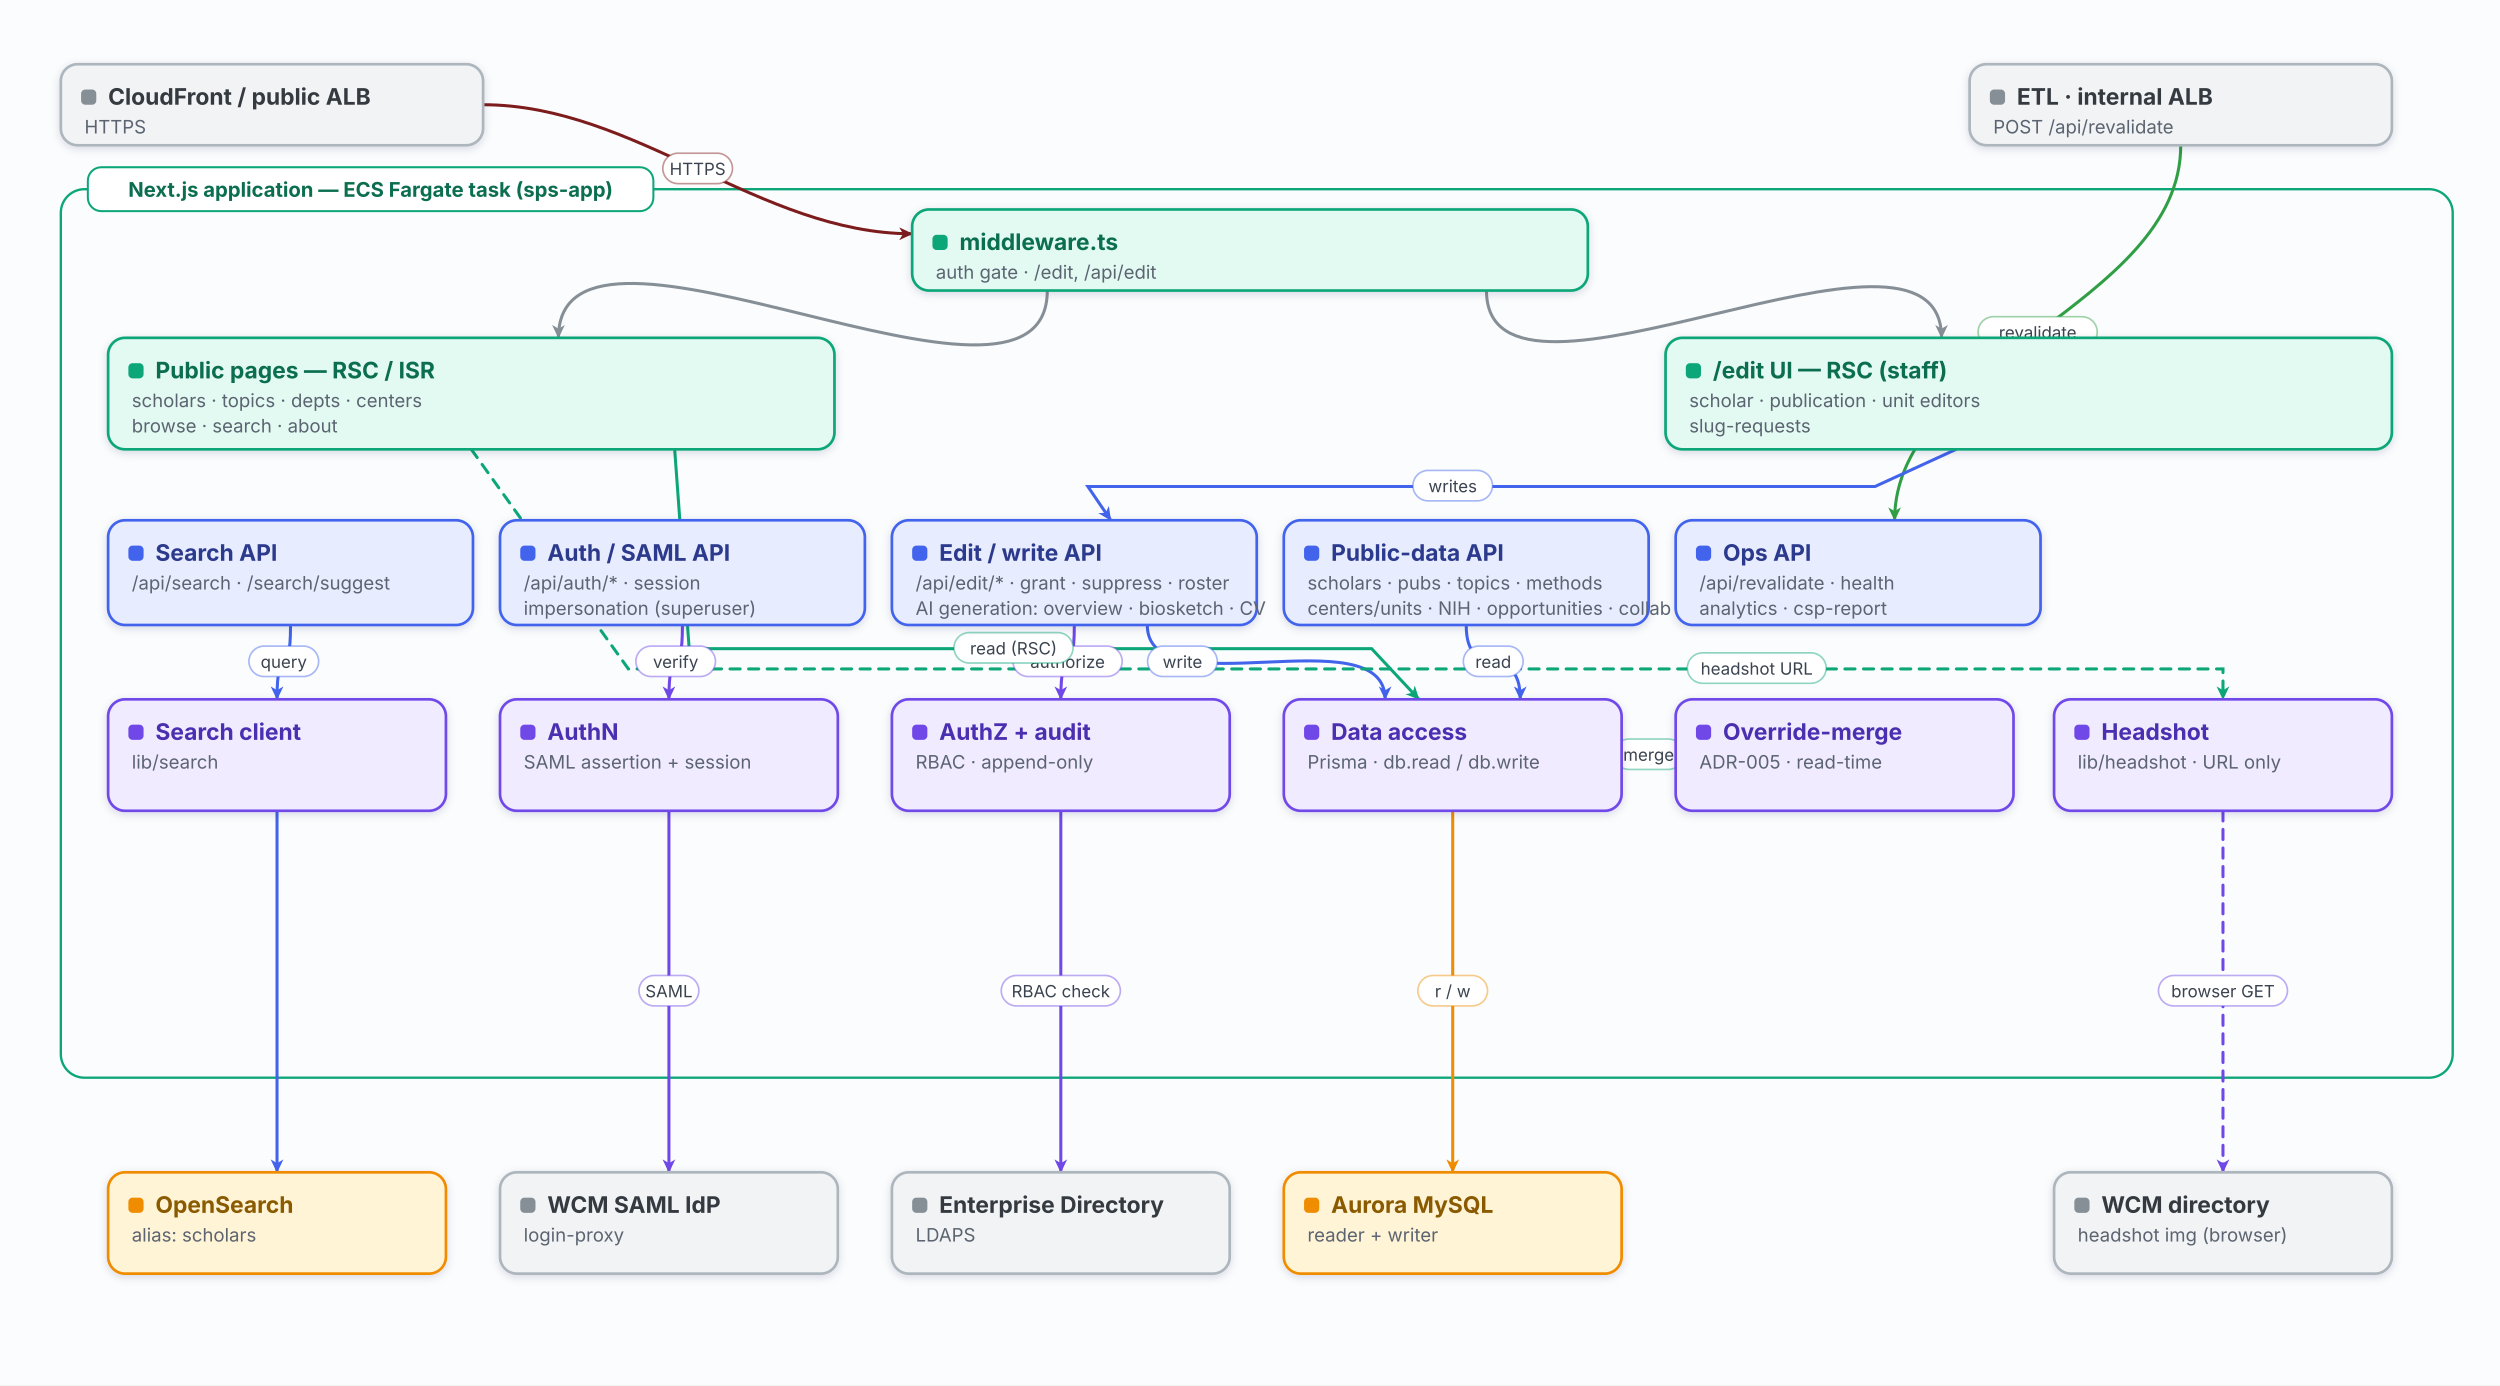
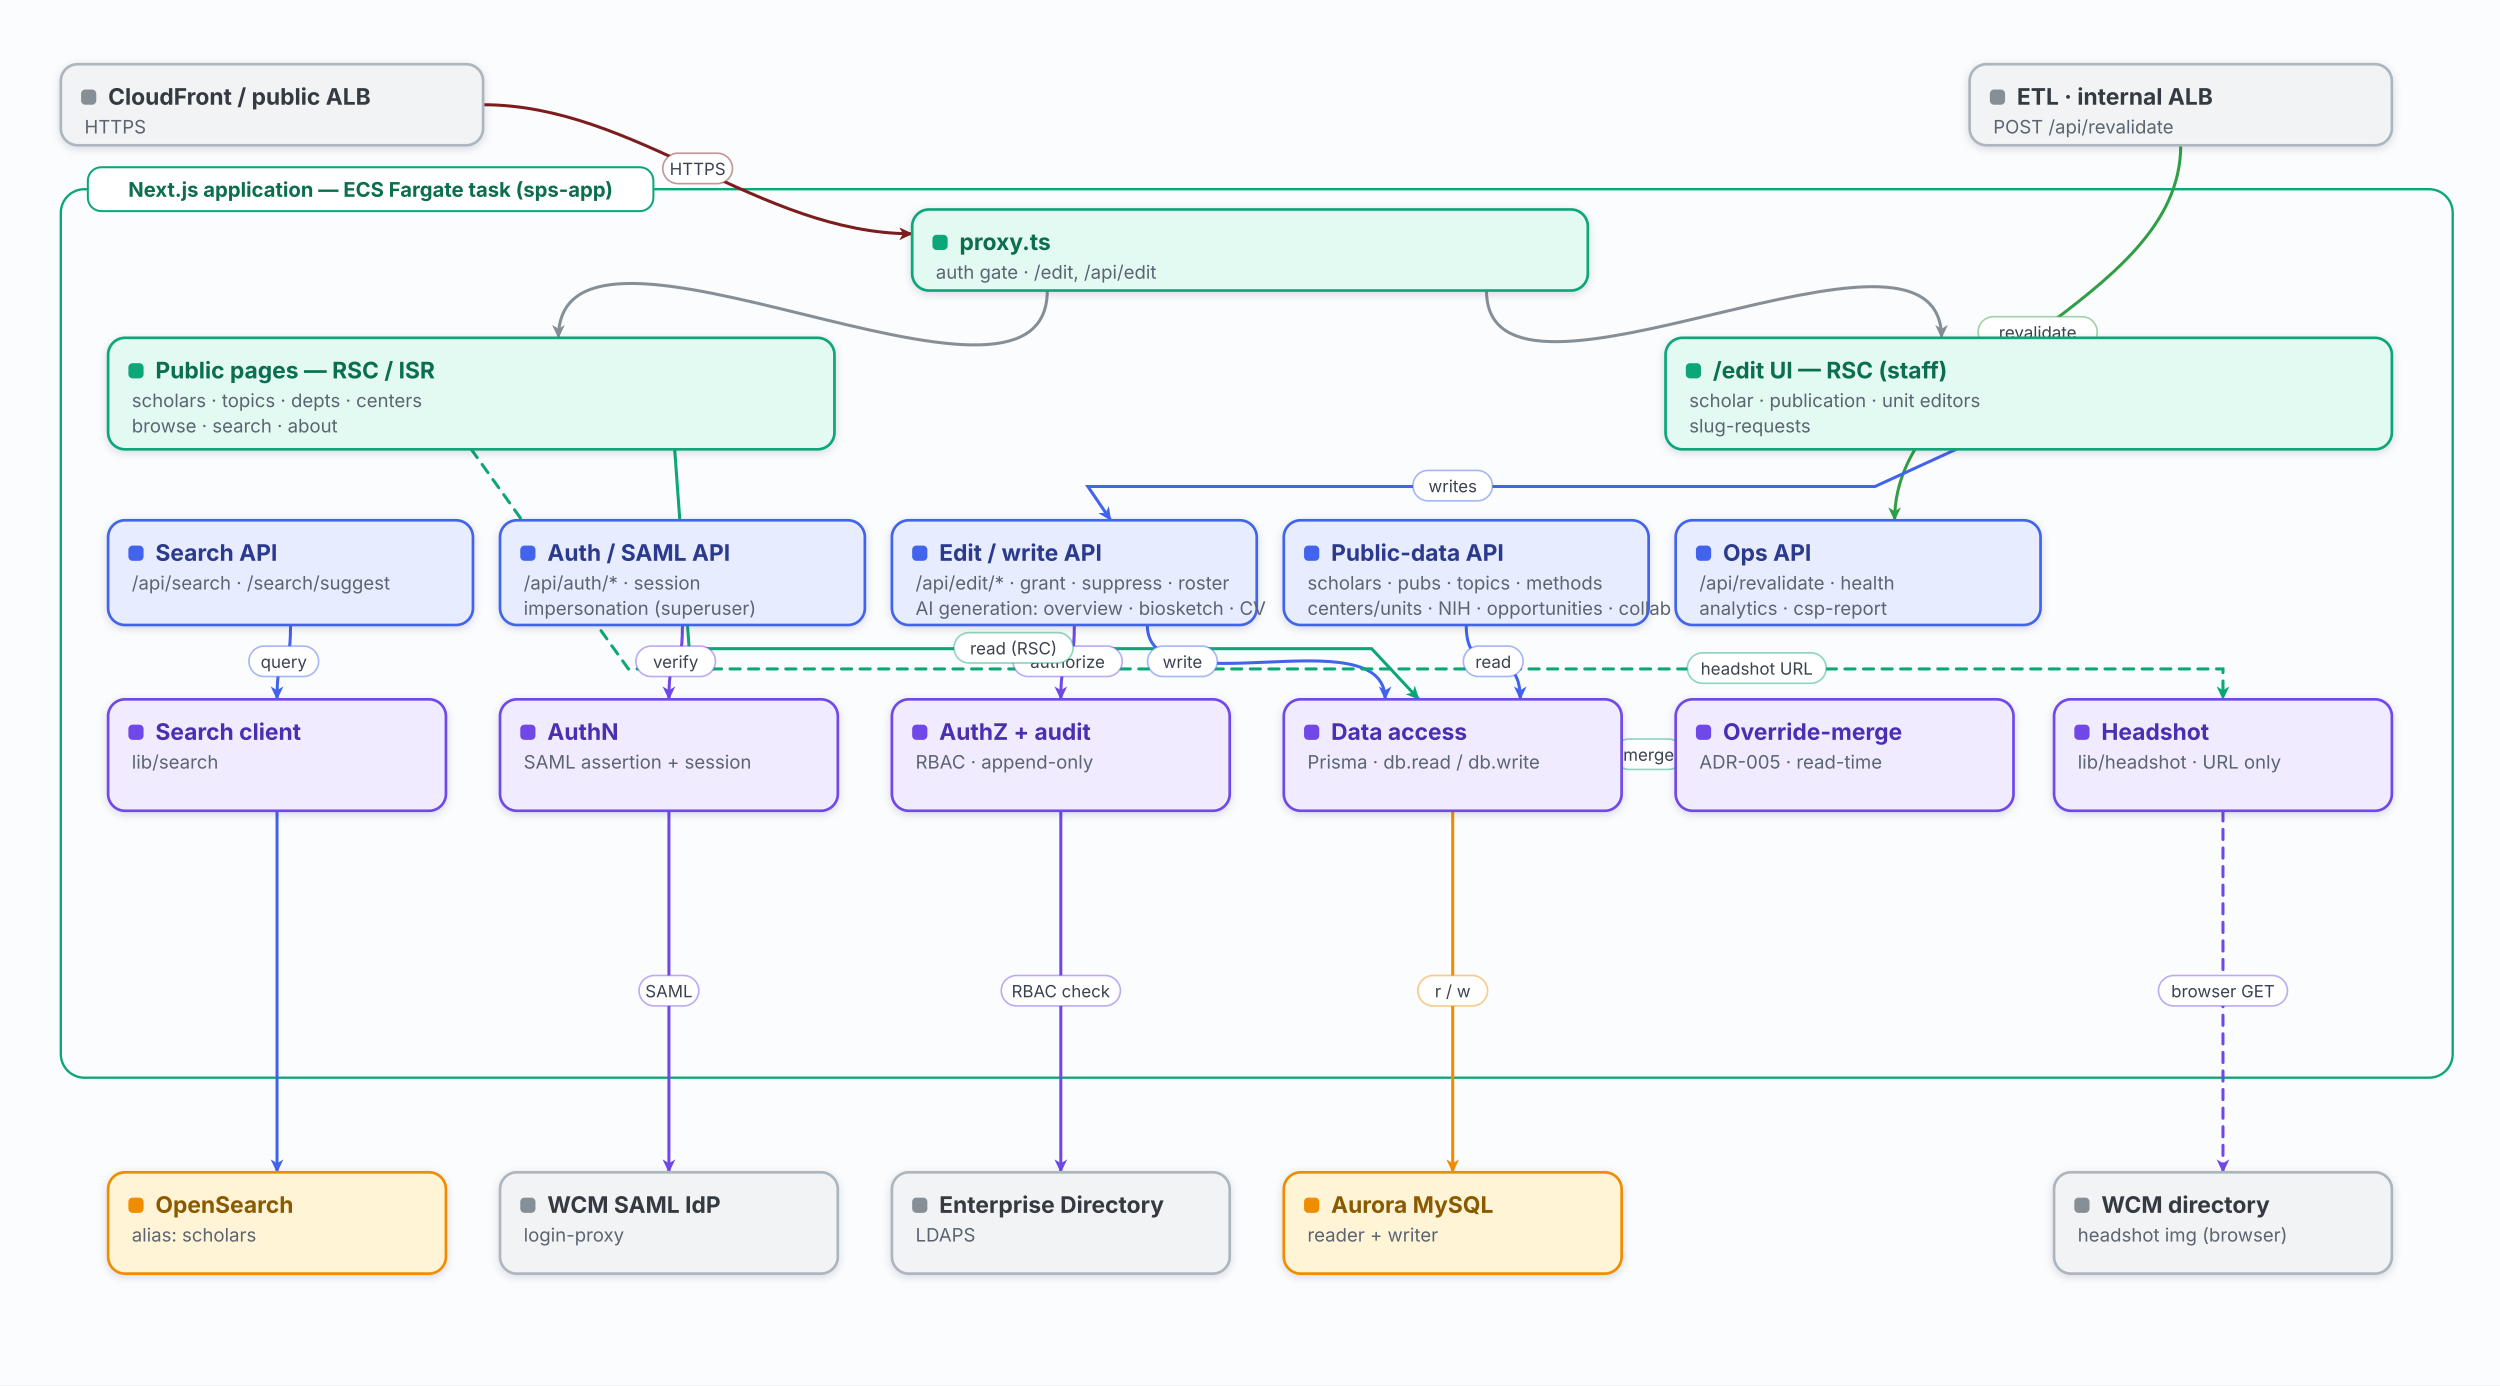
<svg xmlns="http://www.w3.org/2000/svg" viewBox="0 0 1480 820" width="1480" height="820" role="img" aria-labelledby="t-app-internals d-app-internals" font-family="Inter,-apple-system,Segoe UI,Helvetica,Arial,sans-serif">
  <rect width="100%" height="100%" fill="#fbfcfe" />
  <defs>
    <filter id="sh" x="-25%" y="-25%" width="150%" height="150%">
      <feDropShadow dx="0" dy="1.4" stdDeviation="2.4" flood-color="#0b1f3a" flood-opacity="0.14" />
    </filter>
    <marker id="mGray" viewBox="0 0 10 10" refX="9" refY="5" markerWidth="9" markerHeight="9" markerUnits="userSpaceOnUse" orient="auto-start-reverse">
      <path d="M0.5,0.8 L9.4,5 L0.5,9.2 L3,5 Z" fill="#868e96" />
    </marker>
    <marker id="mMaroon" viewBox="0 0 10 10" refX="9" refY="5" markerWidth="9" markerHeight="9" markerUnits="userSpaceOnUse" orient="auto-start-reverse">
      <path d="M0.5,0.8 L9.4,5 L0.5,9.2 L3,5 Z" fill="#7d1c1c" />
    </marker>
    <marker id="mRed" viewBox="0 0 10 10" refX="9" refY="5" markerWidth="9" markerHeight="9" markerUnits="userSpaceOnUse" orient="auto-start-reverse">
      <path d="M0.5,0.8 L9.4,5 L0.5,9.2 L3,5 Z" fill="#e03131" />
    </marker>
    <marker id="mGreen" viewBox="0 0 10 10" refX="9" refY="5" markerWidth="9" markerHeight="9" markerUnits="userSpaceOnUse" orient="auto-start-reverse">
      <path d="M0.5,0.8 L9.4,5 L0.5,9.2 L3,5 Z" fill="#2f9e44" />
    </marker>
    <marker id="mIndigo" viewBox="0 0 10 10" refX="9" refY="5" markerWidth="9" markerHeight="9" markerUnits="userSpaceOnUse" orient="auto-start-reverse">
      <path d="M0.5,0.8 L9.4,5 L0.5,9.2 L3,5 Z" fill="#4263eb" />
    </marker>
    <marker id="mViolet" viewBox="0 0 10 10" refX="9" refY="5" markerWidth="9" markerHeight="9" markerUnits="userSpaceOnUse" orient="auto-start-reverse">
      <path d="M0.5,0.8 L9.4,5 L0.5,9.2 L3,5 Z" fill="#7048e8" />
    </marker>
    <marker id="mAmber" viewBox="0 0 10 10" refX="9" refY="5" markerWidth="9" markerHeight="9" markerUnits="userSpaceOnUse" orient="auto-start-reverse">
      <path d="M0.5,0.8 L9.4,5 L0.5,9.2 L3,5 Z" fill="#f08c00" />
    </marker>
    <marker id="mTeal" viewBox="0 0 10 10" refX="9" refY="5" markerWidth="9" markerHeight="9" markerUnits="userSpaceOnUse" orient="auto-start-reverse">
      <path d="M0.5,0.8 L9.4,5 L0.5,9.2 L3,5 Z" fill="#0ca678" />
    </marker>
  </defs>
  <rect x="36" y="112" width="1416" height="526" rx="14" fill="#e3faf3" fill-opacity="0.03" stroke="#0ca678" stroke-width="1.4" />
  <path d="M286,62 C376.182,62 449.818,138.4 540,138.4" fill="none" stroke="#7d1c1c" stroke-width="1.8" stroke-linecap="round" marker-end="url(#mMaroon)" />
  <path d="M1291,86 C1291,180.945 1121.6,213.055 1121.6,308" fill="none" stroke="#2f9e44" stroke-width="1.8" stroke-linecap="round" marker-end="url(#mGreen)" />
  <path d="M620,172 C620,270.855 330.6,101.145 330.6,200" fill="none" stroke="#868e96" stroke-width="1.8" stroke-linecap="round" marker-end="url(#mGray)" />
  <path d="M880,172 C880,264.089 1149.4,107.911 1149.4,200" fill="none" stroke="#868e96" stroke-width="1.8" stroke-linecap="round" marker-end="url(#mGray)" />
  <path d="M172,370 C172,406 164,378 164,414" fill="none" stroke="#4263eb" stroke-width="1.8" stroke-linecap="round" marker-end="url(#mIndigo)" />
  <path d="M404,370 C404,406 396,378 396,414" fill="none" stroke="#7048e8" stroke-width="1.8" stroke-linecap="round" marker-end="url(#mViolet)" />
  <path d="M636,370 C636,406 628,378 628,414" fill="none" stroke="#7048e8" stroke-width="1.8" stroke-linecap="round" marker-end="url(#mViolet)" />
  <path d="M868,370 C868,406 900,378 900,414" fill="none" stroke="#4263eb" stroke-width="1.8" stroke-linecap="round" marker-end="url(#mIndigo)" />
  <path d="M164,480 C164,552.76 164,621.24 164,694" fill="none" stroke="#4263eb" stroke-width="1.8" stroke-linecap="round" marker-end="url(#mIndigo)" />
  <path d="M396,480 C396,552.76 396,621.24 396,694" fill="none" stroke="#7048e8" stroke-width="1.8" stroke-linecap="round" marker-end="url(#mViolet)" />
  <path d="M628,480 C628,552.76 628,621.24 628,694" fill="none" stroke="#7048e8" stroke-width="1.8" stroke-linecap="round" marker-end="url(#mViolet)" />
  <path d="M860,480 C860,552.76 860,621.24 860,694" fill="none" stroke="#f08c00" stroke-width="1.8" stroke-linecap="round" marker-end="url(#mAmber)" />
  <path d="M1316,480 C1316,552.76 1316,621.24 1316,694" fill="none" stroke="#7048e8" stroke-width="1.8" stroke-linecap="round" stroke-dasharray="6 5" marker-end="url(#mViolet)" />
  <path d="M1158,266 L1110,288 L644,288 L657.6,308" fill="none" stroke="#4263eb" stroke-width="1.8" stroke-linecap="round" marker-end="url(#mIndigo)" />
  <path d="M679.2,370 C679.2,420.155 820,363.845 820,414" fill="none" stroke="#4263eb" stroke-width="1.8" stroke-linecap="round" marker-end="url(#mIndigo)" />
  <path d="M399.4,266 L408,384 L812,384 L840,414" fill="none" stroke="#0ca678" stroke-width="1.8" stroke-linecap="round" marker-end="url(#mTeal)" />
  <path d="M279,266 L372,396 L1316,396 L1316,414" fill="none" stroke="#0ca678" stroke-width="1.8" stroke-linecap="round" stroke-dasharray="6 5" marker-end="url(#mTeal)" />
  <path d="M992,447 C956,447 996,447 960,447" fill="none" stroke="#0ca678" stroke-width="1.8" stroke-linecap="round" stroke-dasharray="6 5" marker-end="url(#mTeal)" />
  <rect x="392.375" y="90.7" width="41.25" height="18" rx="9" fill="#ffffff" stroke="#7d1c1c" stroke-opacity="0.45" />
  <text x="413" y="103.6" font-size="10" fill="#3a434f" text-anchor="middle">HTTPS</text>
  <rect x="1171.05" y="187.5" width="70.5" height="18" rx="9" fill="#ffffff" stroke="#2f9e44" stroke-opacity="0.45" />
  <text x="1206.3" y="200.4" font-size="10" fill="#3a434f" text-anchor="middle">revalidate</text>
  <rect x="147.375" y="382.5" width="41.25" height="18" rx="9" fill="#ffffff" stroke="#4263eb" stroke-opacity="0.45" />
  <text x="168" y="395.4" font-size="10" fill="#3a434f" text-anchor="middle">query</text>
  <rect x="376.45" y="382.5" width="47.1" height="18" rx="9" fill="#ffffff" stroke="#7048e8" stroke-opacity="0.45" />
  <text x="400" y="395.4" font-size="10" fill="#3a434f" text-anchor="middle">verify</text>
  <rect x="599.675" y="382.5" width="64.65" height="18" rx="9" fill="#ffffff" stroke="#7048e8" stroke-opacity="0.45" />
  <text x="632" y="395.4" font-size="10" fill="#3a434f" text-anchor="middle">authorize</text>
  <rect x="866.3" y="382.5" width="35.4" height="18" rx="9" fill="#ffffff" stroke="#4263eb" stroke-opacity="0.45" />
  <text x="884" y="395.4" font-size="10" fill="#3a434f" text-anchor="middle">read</text>
  <rect x="378.3" y="577.5" width="35.4" height="18" rx="9" fill="#ffffff" stroke="#7048e8" stroke-opacity="0.45" />
  <text x="396" y="590.4" font-size="10" fill="#3a434f" text-anchor="middle">SAML</text>
  <rect x="592.75" y="577.5" width="70.5" height="18" rx="9" fill="#ffffff" stroke="#7048e8" stroke-opacity="0.45" />
  <text x="628" y="590.4" font-size="10" fill="#3a434f" text-anchor="middle">RBAC check</text>
  <rect x="839.375" y="577.5" width="41.25" height="18" rx="9" fill="#ffffff" stroke="#f08c00" stroke-opacity="0.45" />
  <text x="860" y="590.4" font-size="10" fill="#3a434f" text-anchor="middle">r / w</text>
  <rect x="1277.825" y="577.5" width="76.35" height="18" rx="9" fill="#ffffff" stroke="#7048e8" stroke-opacity="0.45" />
  <text x="1316" y="590.4" font-size="10" fill="#3a434f" text-anchor="middle">browser GET</text>
  <rect x="836.45" y="278.5" width="47.1" height="18" rx="9" fill="#ffffff" stroke="#4263eb" stroke-opacity="0.45" />
  <text x="860" y="291.4" font-size="10" fill="#3a434f" text-anchor="middle">writes</text>
  <rect x="679.375" y="382.5" width="41.25" height="18" rx="9" fill="#ffffff" stroke="#4263eb" stroke-opacity="0.45" />
  <text x="700" y="395.4" font-size="10" fill="#3a434f" text-anchor="middle">write</text>
  <rect x="564.75" y="374.5" width="70.5" height="18" rx="9" fill="#ffffff" stroke="#0ca678" stroke-opacity="0.45" />
  <text x="600" y="387.4" font-size="10" fill="#3a434f" text-anchor="middle">read (RSC)</text>
  <rect x="998.9" y="386.5" width="82.2" height="18" rx="9" fill="#ffffff" stroke="#0ca678" stroke-opacity="0.45" />
  <text x="1040" y="399.4" font-size="10" fill="#3a434f" text-anchor="middle">headshot URL</text>
  <rect x="955.375" y="437.5" width="41.25" height="18" rx="9" fill="#ffffff" stroke="#0ca678" stroke-opacity="0.45" />
  <text x="976" y="450.4" font-size="10" fill="#3a434f" text-anchor="middle">merge</text>
  <g>
    <rect x="52" y="99" width="334.8" height="26" rx="8" fill="#ffffff" stroke="#0ca678" stroke-width="1.2" />
    <text x="219.4" y="116.5" font-size="12" font-weight="700" fill="#0b6e4f" text-anchor="middle">Next.js application — ECS Fargate task (sps-app)</text>
  </g>
  <g>
    <rect x="36" y="38" width="250" height="48" rx="10" fill="#f1f3f5" stroke="#adb5bd" stroke-width="1.6" filter="url(#sh)" />
    <rect x="48" y="53" width="9" height="9" rx="2.5" fill="#868e96" />
    <text x="64" y="62" font-size="13.5" font-weight="700" fill="#343a40">CloudFront / public ALB</text>
    <text x="50" y="79" font-size="11" fill="#5b6470">HTTPS</text>
  </g>
  <g>
    <rect x="1166" y="38" width="250" height="48" rx="10" fill="#f1f3f5" stroke="#adb5bd" stroke-width="1.6" filter="url(#sh)" />
    <rect x="1178" y="53" width="9" height="9" rx="2.5" fill="#868e96" />
    <text x="1194" y="62" font-size="13.5" font-weight="700" fill="#343a40">ETL · internal ALB</text>
    <text x="1180" y="79" font-size="11" fill="#5b6470">POST /api/revalidate</text>
  </g>
  <g>
    <rect x="540" y="124" width="400" height="48" rx="10" fill="#e3faf3" stroke="#0ca678" stroke-width="1.6" filter="url(#sh)" />
    <rect x="552" y="139" width="9" height="9" rx="2.5" fill="#0ca678" />
-     <text x="568" y="148" font-size="13.5" font-weight="700" fill="#0b6e4f">middleware.ts</text>
+     <text x="568" y="148" font-size="13.5" font-weight="700" fill="#0b6e4f">proxy.ts</text>
    <text x="554" y="165" font-size="11" fill="#5b6470">auth gate · /edit, /api/edit</text>
  </g>
  <g>
    <rect x="64" y="200" width="430" height="66" rx="10" fill="#e3faf3" stroke="#0ca678" stroke-width="1.6" filter="url(#sh)" />
    <rect x="76" y="215" width="9" height="9" rx="2.5" fill="#0ca678" />
    <text x="92" y="224" font-size="13.5" font-weight="700" fill="#0b6e4f">Public pages — RSC / ISR</text>
    <text x="78" y="241" font-size="11" fill="#5b6470">scholars · topics · depts · centers</text>
    <text x="78" y="256" font-size="11" fill="#5b6470">browse · search · about</text>
  </g>
  <g>
    <rect x="986" y="200" width="430" height="66" rx="10" fill="#e3faf3" stroke="#0ca678" stroke-width="1.6" filter="url(#sh)" />
    <rect x="998" y="215" width="9" height="9" rx="2.5" fill="#0ca678" />
    <text x="1014" y="224" font-size="13.5" font-weight="700" fill="#0b6e4f">/edit UI — RSC (staff)</text>
    <text x="1000" y="241" font-size="11" fill="#5b6470">scholar · publication · unit editors</text>
    <text x="1000" y="256" font-size="11" fill="#5b6470">slug-requests</text>
  </g>
  <g>
    <rect x="64" y="308" width="216" height="62" rx="10" fill="#e7ecff" stroke="#4263eb" stroke-width="1.6" filter="url(#sh)" />
    <rect x="76" y="323" width="9" height="9" rx="2.5" fill="#4263eb" />
    <text x="92" y="332" font-size="13.5" font-weight="700" fill="#2b3a8c">Search API</text>
    <text x="78" y="349" font-size="11" fill="#5b6470">/api/search · /search/suggest</text>
  </g>
  <g>
    <rect x="296" y="308" width="216" height="62" rx="10" fill="#e7ecff" stroke="#4263eb" stroke-width="1.6" filter="url(#sh)" />
    <rect x="308" y="323" width="9" height="9" rx="2.5" fill="#4263eb" />
    <text x="324" y="332" font-size="13.5" font-weight="700" fill="#2b3a8c">Auth / SAML API</text>
    <text x="310" y="349" font-size="11" fill="#5b6470">/api/auth/* · session</text>
    <text x="310" y="364" font-size="11" fill="#5b6470">impersonation (superuser)</text>
  </g>
  <g>
    <rect x="528" y="308" width="216" height="62" rx="10" fill="#e7ecff" stroke="#4263eb" stroke-width="1.6" filter="url(#sh)" />
    <rect x="540" y="323" width="9" height="9" rx="2.5" fill="#4263eb" />
    <text x="556" y="332" font-size="13.5" font-weight="700" fill="#2b3a8c">Edit / write API</text>
    <text x="542" y="349" font-size="11" fill="#5b6470">/api/edit/* · grant · suppress · roster</text>
    <text x="542" y="364" font-size="11" fill="#5b6470">AI generation: overview · biosketch · CV</text>
  </g>
  <g>
    <rect x="760" y="308" width="216" height="62" rx="10" fill="#e7ecff" stroke="#4263eb" stroke-width="1.6" filter="url(#sh)" />
    <rect x="772" y="323" width="9" height="9" rx="2.5" fill="#4263eb" />
    <text x="788" y="332" font-size="13.5" font-weight="700" fill="#2b3a8c">Public-data API</text>
    <text x="774" y="349" font-size="11" fill="#5b6470">scholars · pubs · topics · methods</text>
    <text x="774" y="364" font-size="11" fill="#5b6470">centers/units · NIH · opportunities · collab</text>
  </g>
  <g>
    <rect x="992" y="308" width="216" height="62" rx="10" fill="#e7ecff" stroke="#4263eb" stroke-width="1.6" filter="url(#sh)" />
    <rect x="1004" y="323" width="9" height="9" rx="2.5" fill="#4263eb" />
    <text x="1020" y="332" font-size="13.5" font-weight="700" fill="#2b3a8c">Ops API</text>
    <text x="1006" y="349" font-size="11" fill="#5b6470">/api/revalidate · health</text>
    <text x="1006" y="364" font-size="11" fill="#5b6470">analytics · csp-report</text>
  </g>
  <g>
    <rect x="64" y="414" width="200" height="66" rx="10" fill="#f0ebff" stroke="#7048e8" stroke-width="1.6" filter="url(#sh)" />
    <rect x="76" y="429" width="9" height="9" rx="2.5" fill="#7048e8" />
    <text x="92" y="438" font-size="13.5" font-weight="700" fill="#4a2fb0">Search client</text>
    <text x="78" y="455" font-size="11" fill="#5b6470">lib/search</text>
  </g>
  <g>
    <rect x="296" y="414" width="200" height="66" rx="10" fill="#f0ebff" stroke="#7048e8" stroke-width="1.6" filter="url(#sh)" />
    <rect x="308" y="429" width="9" height="9" rx="2.5" fill="#7048e8" />
    <text x="324" y="438" font-size="13.5" font-weight="700" fill="#4a2fb0">AuthN</text>
    <text x="310" y="455" font-size="11" fill="#5b6470">SAML assertion + session</text>
  </g>
  <g>
    <rect x="528" y="414" width="200" height="66" rx="10" fill="#f0ebff" stroke="#7048e8" stroke-width="1.6" filter="url(#sh)" />
    <rect x="540" y="429" width="9" height="9" rx="2.5" fill="#7048e8" />
    <text x="556" y="438" font-size="13.5" font-weight="700" fill="#4a2fb0">AuthZ + audit</text>
    <text x="542" y="455" font-size="11" fill="#5b6470">RBAC · append-only</text>
  </g>
  <g>
    <rect x="760" y="414" width="200" height="66" rx="10" fill="#f0ebff" stroke="#7048e8" stroke-width="1.6" filter="url(#sh)" />
    <rect x="772" y="429" width="9" height="9" rx="2.5" fill="#7048e8" />
    <text x="788" y="438" font-size="13.5" font-weight="700" fill="#4a2fb0">Data access</text>
    <text x="774" y="455" font-size="11" fill="#5b6470">Prisma · db.read / db.write</text>
  </g>
  <g>
    <rect x="992" y="414" width="200" height="66" rx="10" fill="#f0ebff" stroke="#7048e8" stroke-width="1.6" filter="url(#sh)" />
    <rect x="1004" y="429" width="9" height="9" rx="2.5" fill="#7048e8" />
    <text x="1020" y="438" font-size="13.5" font-weight="700" fill="#4a2fb0">Override-merge</text>
    <text x="1006" y="455" font-size="11" fill="#5b6470">ADR-005 · read-time</text>
  </g>
  <g>
    <rect x="1216" y="414" width="200" height="66" rx="10" fill="#f0ebff" stroke="#7048e8" stroke-width="1.6" filter="url(#sh)" />
    <rect x="1228" y="429" width="9" height="9" rx="2.5" fill="#7048e8" />
    <text x="1244" y="438" font-size="13.5" font-weight="700" fill="#4a2fb0">Headshot</text>
    <text x="1230" y="455" font-size="11" fill="#5b6470">lib/headshot · URL only</text>
  </g>
  <g>
    <rect x="64" y="694" width="200" height="60" rx="10" fill="#fff4d6" stroke="#f08c00" stroke-width="1.6" filter="url(#sh)" />
    <rect x="76" y="709" width="9" height="9" rx="2.5" fill="#f08c00" />
    <text x="92" y="718" font-size="13.5" font-weight="700" fill="#8a5a00">OpenSearch</text>
    <text x="78" y="735" font-size="11" fill="#5b6470">alias: scholars</text>
  </g>
  <g>
    <rect x="296" y="694" width="200" height="60" rx="10" fill="#f1f3f5" stroke="#adb5bd" stroke-width="1.6" filter="url(#sh)" />
    <rect x="308" y="709" width="9" height="9" rx="2.5" fill="#868e96" />
    <text x="324" y="718" font-size="13.5" font-weight="700" fill="#343a40">WCM SAML IdP</text>
    <text x="310" y="735" font-size="11" fill="#5b6470">login-proxy</text>
  </g>
  <g>
    <rect x="528" y="694" width="200" height="60" rx="10" fill="#f1f3f5" stroke="#adb5bd" stroke-width="1.6" filter="url(#sh)" />
    <rect x="540" y="709" width="9" height="9" rx="2.5" fill="#868e96" />
    <text x="556" y="718" font-size="13.5" font-weight="700" fill="#343a40">Enterprise Directory</text>
    <text x="542" y="735" font-size="11" fill="#5b6470">LDAPS</text>
  </g>
  <g>
    <rect x="760" y="694" width="200" height="60" rx="10" fill="#fff4d6" stroke="#f08c00" stroke-width="1.6" filter="url(#sh)" />
    <rect x="772" y="709" width="9" height="9" rx="2.5" fill="#f08c00" />
    <text x="788" y="718" font-size="13.5" font-weight="700" fill="#8a5a00">Aurora MySQL</text>
    <text x="774" y="735" font-size="11" fill="#5b6470">reader + writer</text>
  </g>
  <g>
    <rect x="1216" y="694" width="200" height="60" rx="10" fill="#f1f3f5" stroke="#adb5bd" stroke-width="1.6" filter="url(#sh)" />
    <rect x="1228" y="709" width="9" height="9" rx="2.5" fill="#868e96" />
    <text x="1244" y="718" font-size="13.5" font-weight="700" fill="#343a40">WCM directory</text>
    <text x="1230" y="735" font-size="11" fill="#5b6470">headshot img (browser)</text>
  </g>
</svg>
